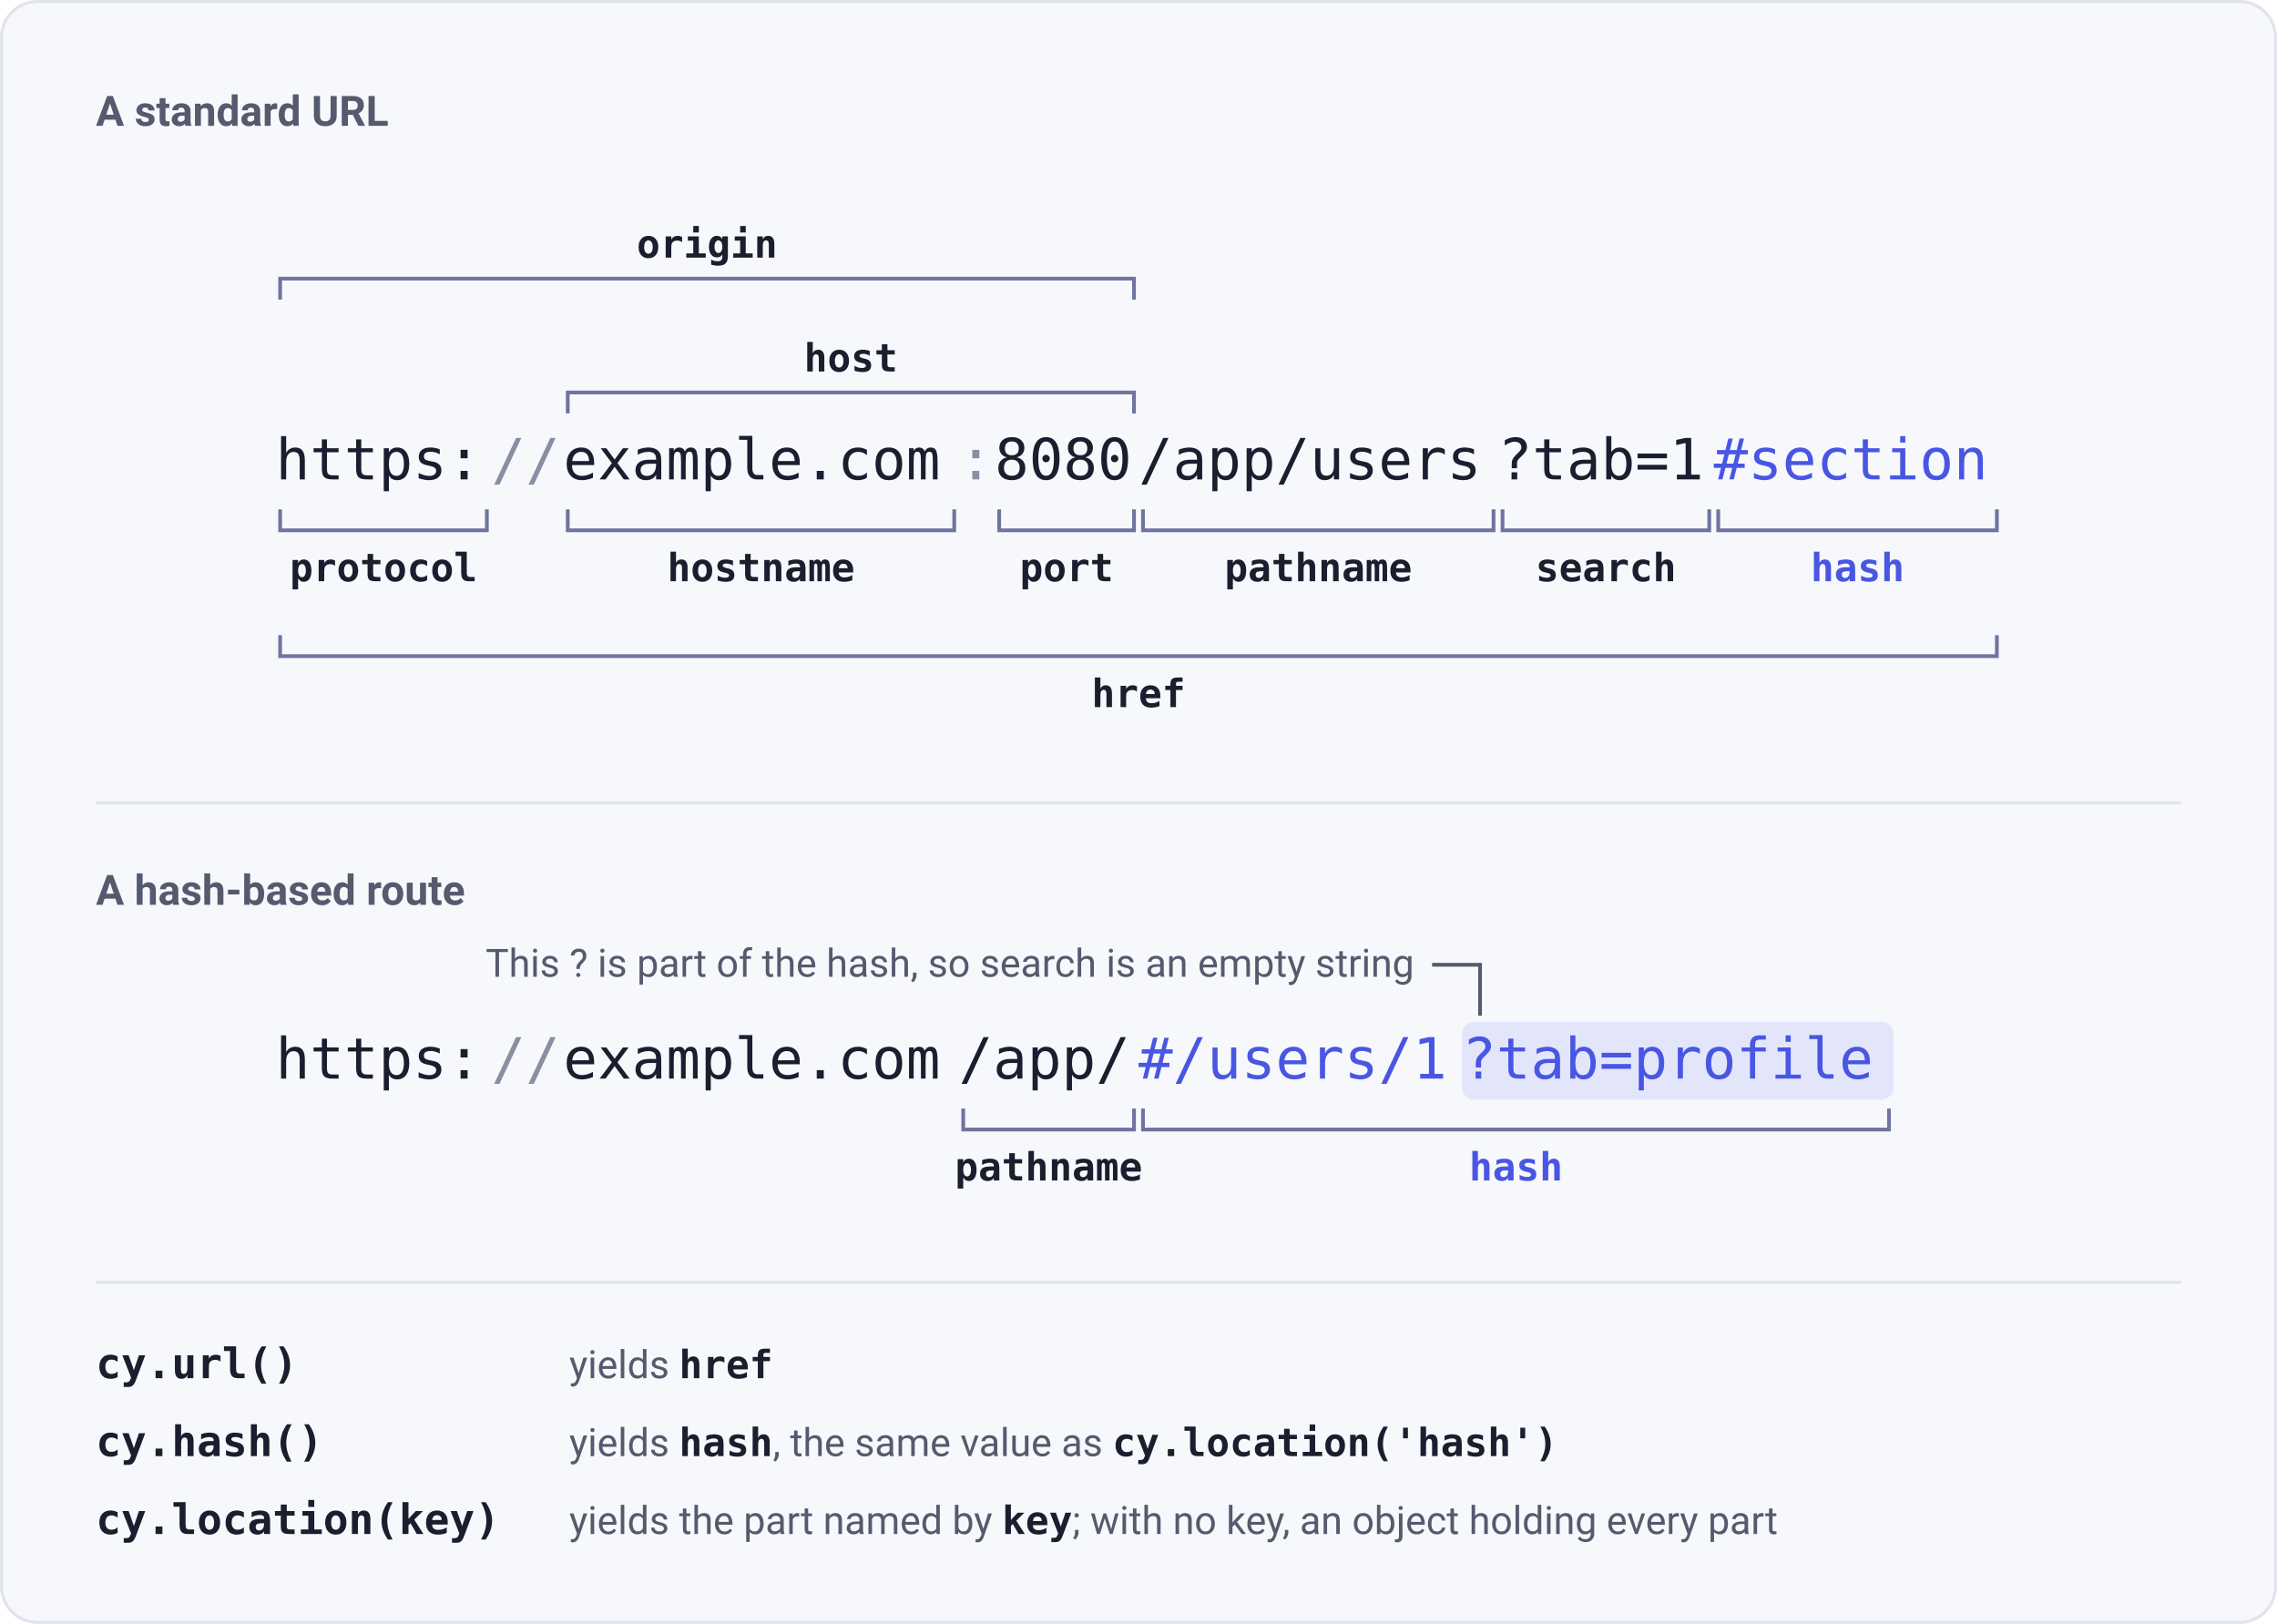
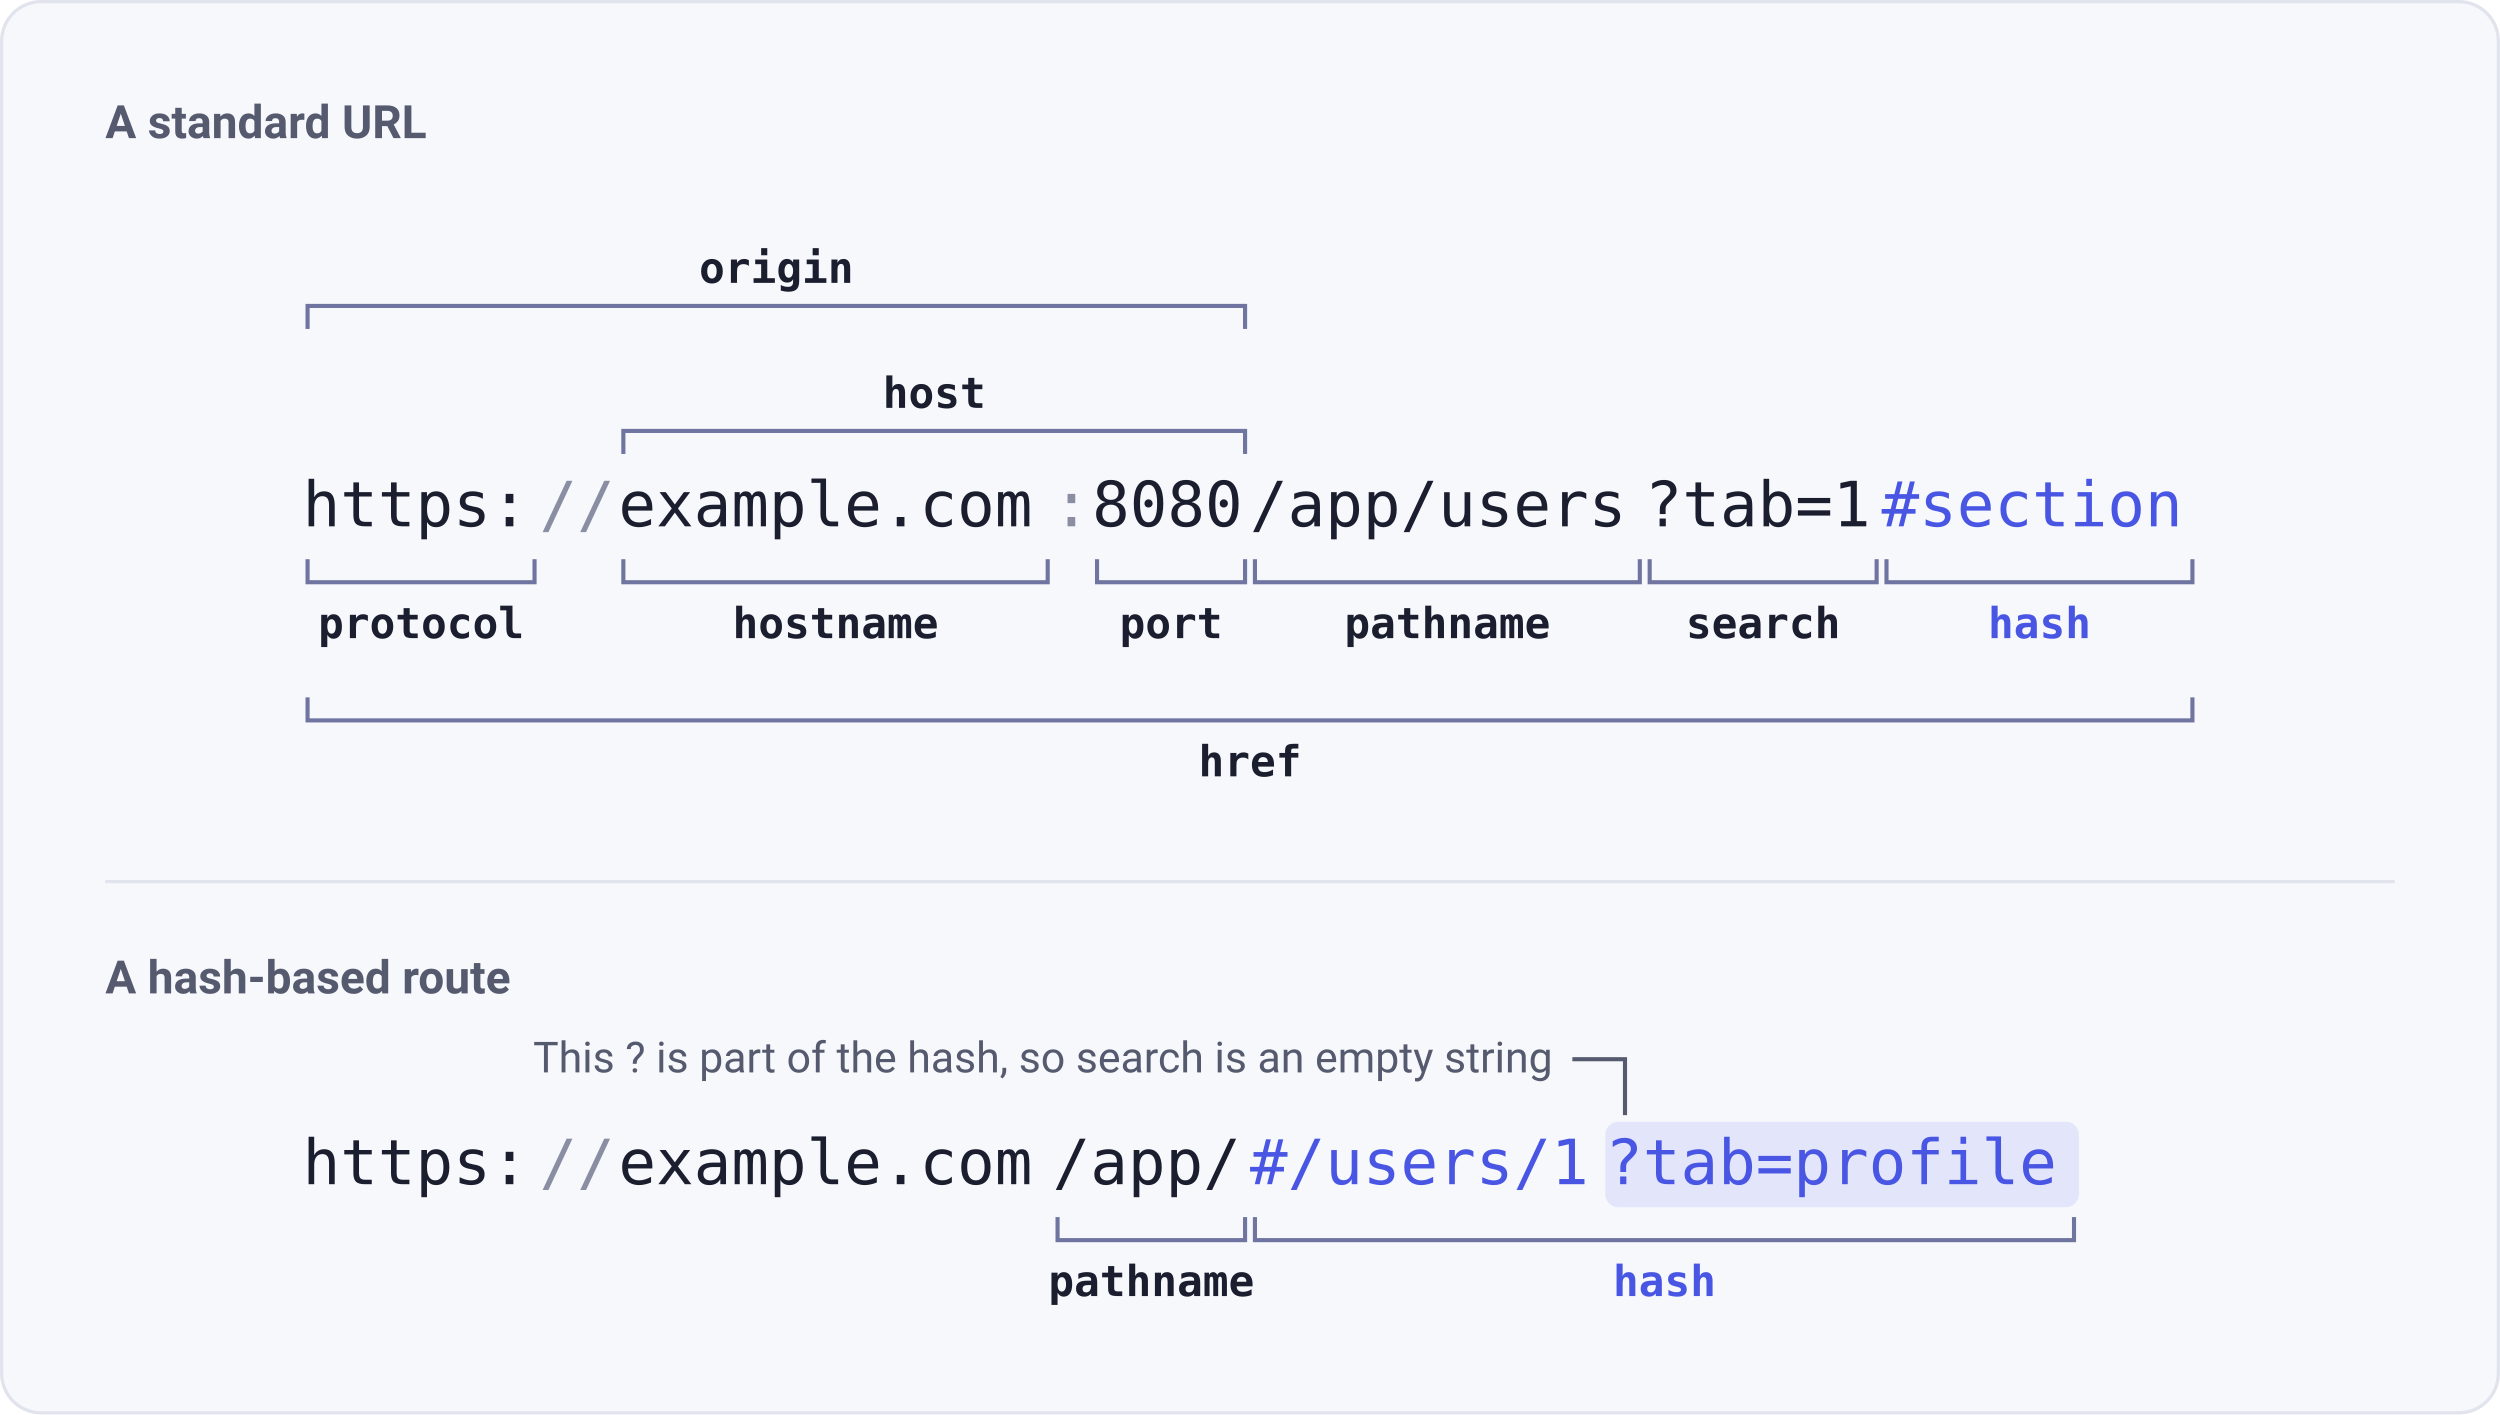
- <svg xmlns="http://www.w3.org/2000/svg" width="760" height="542" viewBox="0 0 760 542" role="img" aria-labelledby="t d">
+ <svg xmlns="http://www.w3.org/2000/svg" width="760" height="430" viewBox="0 0 760 430" role="img" aria-labelledby="t d">
  <style>
  .card { fill: #f7f8fc; stroke: #e1e3ed; }
  .rule { stroke: #e1e3ed; stroke-width: 1; }
  .heading { font: 600 14px -apple-system, 'Segoe UI', Roboto, Helvetica, Arial, sans-serif; fill: #555a6e; }
  .u, .u-dim, .u-hash { font: 500 19px ui-monospace, 'SFMono-Regular', Menlo, Consolas, monospace; }
  .u { fill: #1b1e2e; }
  .u-dim { fill: #8a8ea3; }
  .u-hash { fill: #4956e3; }
  .hl { fill: #e3e6fb; }
  .br { fill: none; stroke: #6f74a0; stroke-width: 1.25; }
  .callout { fill: none; stroke: #555a6e; stroke-width: 1.25; }
  .key { font: 600 13px ui-monospace, 'SFMono-Regular', Menlo, Consolas, monospace; fill: #1b1e2e; }
  .key-hash { font: 600 13px ui-monospace, 'SFMono-Regular', Menlo, Consolas, monospace; fill: #4956e3; }
-   .cmd { font: 600 14px ui-monospace, 'SFMono-Regular', Menlo, Consolas, monospace; fill: #1b1e2e; }
-   .key-inline { font: 600 13px ui-monospace, 'SFMono-Regular', Menlo, Consolas, monospace; fill: #1b1e2e; }
  .note { font: 13px -apple-system, 'Segoe UI', Roboto, Helvetica, Arial, sans-serif; fill: #555a6e; }
</style>
-   <rect class="card" x="0.5" y="0.5" width="759" height="541" rx="12" />
+   <rect class="card" x="0.5" y="0.5" width="759" height="429" rx="12" />
  <text class="heading" x="32" y="42">A standard URL</text>
  <text class="u" x="92" y="160" textLength="72" lengthAdjust="spacingAndGlyphs">https:</text>
  <text class="u-dim" x="164" y="160" textLength="24" lengthAdjust="spacingAndGlyphs">//</text>
  <text class="u" x="188" y="160" textLength="132" lengthAdjust="spacingAndGlyphs">example.com</text>
  <text class="u-dim" x="320" y="160" textLength="12" lengthAdjust="spacingAndGlyphs">:</text>
  <text class="u" x="332" y="160" textLength="48" lengthAdjust="spacingAndGlyphs">8080</text>
  <text class="u" x="380" y="160" textLength="120" lengthAdjust="spacingAndGlyphs">/app/users</text>
  <text class="u" x="500" y="160" textLength="72" lengthAdjust="spacingAndGlyphs">?tab=1</text>
  <text class="u-hash" x="572" y="160" textLength="96" lengthAdjust="spacingAndGlyphs">#section</text>
  <path class="br" d="M 189.5 138 V 131 H 378.5 V 138" />
  <text class="key" x="284.0" y="124" text-anchor="middle">host</text>
  <path class="br" d="M 93.5 100 V 93 H 378.5 V 100" />
  <text class="key" x="236.0" y="86" text-anchor="middle">origin</text>
  <path class="br" d="M 93.5 170 V 177 H 162.5 V 170" />
  <text class="key" x="128.0" y="194" text-anchor="middle">protocol</text>
  <path class="br" d="M 189.5 170 V 177 H 318.5 V 170" />
  <text class="key" x="254.0" y="194" text-anchor="middle">hostname</text>
  <path class="br" d="M 333.5 170 V 177 H 378.5 V 170" />
  <text class="key" x="356.0" y="194" text-anchor="middle">port</text>
  <path class="br" d="M 381.5 170 V 177 H 498.5 V 170" />
  <text class="key" x="440.0" y="194" text-anchor="middle">pathname</text>
  <path class="br" d="M 501.5 170 V 177 H 570.5 V 170" />
  <text class="key" x="536.0" y="194" text-anchor="middle">search</text>
  <path class="br" d="M 573.5 170 V 177 H 666.5 V 170" />
  <text class="key-hash" x="620.0" y="194" text-anchor="middle">hash</text>
  <path class="br" d="M 93.5 212 V 219 H 666.5 V 212" />
  <text class="key" x="380.0" y="236" text-anchor="middle">href</text>
  <line class="rule" x1="32" x2="728" y1="268" y2="268" />
  <text class="heading" x="32" y="302">A hash-based route</text>
  <rect class="hl" x="488" y="341" width="144" height="26" rx="4" />
  <text class="u" x="92" y="360" textLength="72" lengthAdjust="spacingAndGlyphs">https:</text>
  <text class="u-dim" x="164" y="360" textLength="24" lengthAdjust="spacingAndGlyphs">//</text>
  <text class="u" x="188" y="360" textLength="132" lengthAdjust="spacingAndGlyphs">example.com</text>
  <text class="u" x="320" y="360" textLength="60" lengthAdjust="spacingAndGlyphs">/app/</text>
  <text class="u-hash" x="380" y="360" textLength="108" lengthAdjust="spacingAndGlyphs">#/users/1</text>
  <text class="u-hash" x="488" y="360" textLength="144" lengthAdjust="spacingAndGlyphs">?tab=profile</text>
  <path class="br" d="M 321.5 370 V 377 H 378.5 V 370" />
  <text class="key" x="350.0" y="394" text-anchor="middle">pathname</text>
  <path class="br" d="M 381.5 370 V 377 H 630.5 V 370" />
  <text class="key-hash" x="506.0" y="394" text-anchor="middle">hash</text>
  <path class="callout" d="M 494.0 339 V 322 H 478.0" />
  <text class="note" x="472.0" y="326" text-anchor="end">This ? is part of the hash, so search is an empty string</text>
-   <line class="rule" x1="32" x2="728" y1="428" y2="428" />
-   <text class="cmd" x="32" y="460">cy.url()</text>
-   <text class="note" x="190" y="460">yields <tspan class="key-inline">href</tspan>
-   </text>
-   <text class="cmd" x="32" y="486">cy.hash()</text>
-   <text class="note" x="190" y="486">yields <tspan class="key-inline">hash</tspan>, the same value as <tspan class="key-inline">cy.location('hash')</tspan>
-   </text>
-   <text class="cmd" x="32" y="512">cy.location(key)</text>
-   <text class="note" x="190" y="512">yields the part named by <tspan class="key-inline">key</tspan>; with no key, an object holding every part</text>
</svg>
